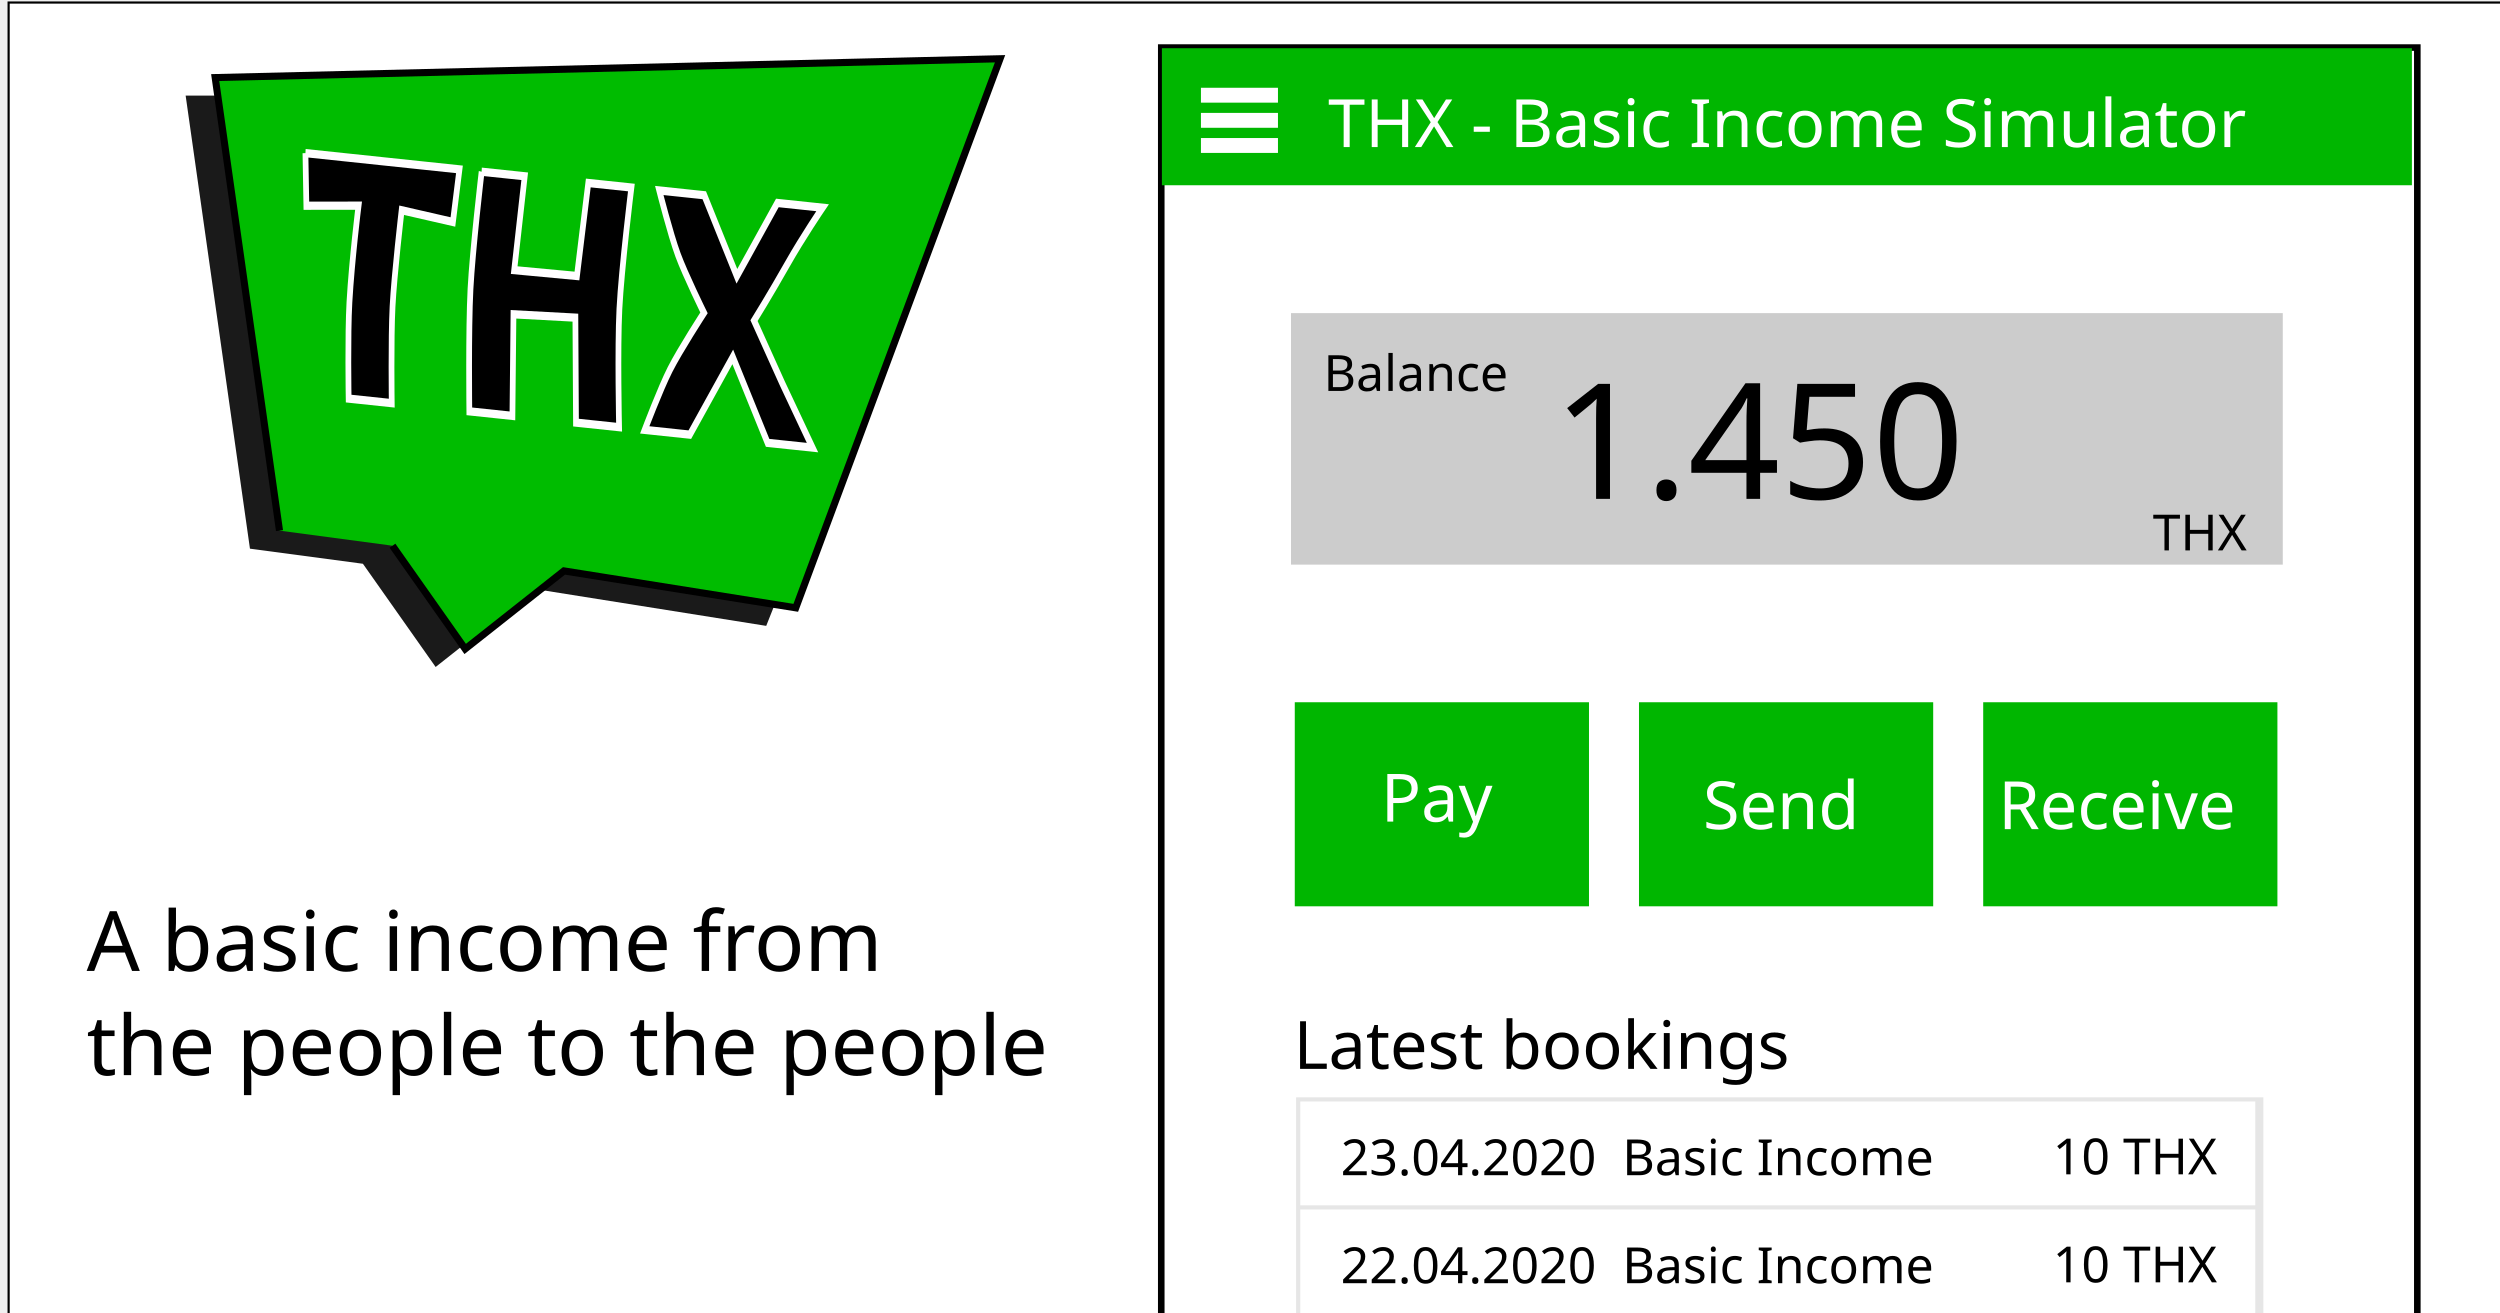
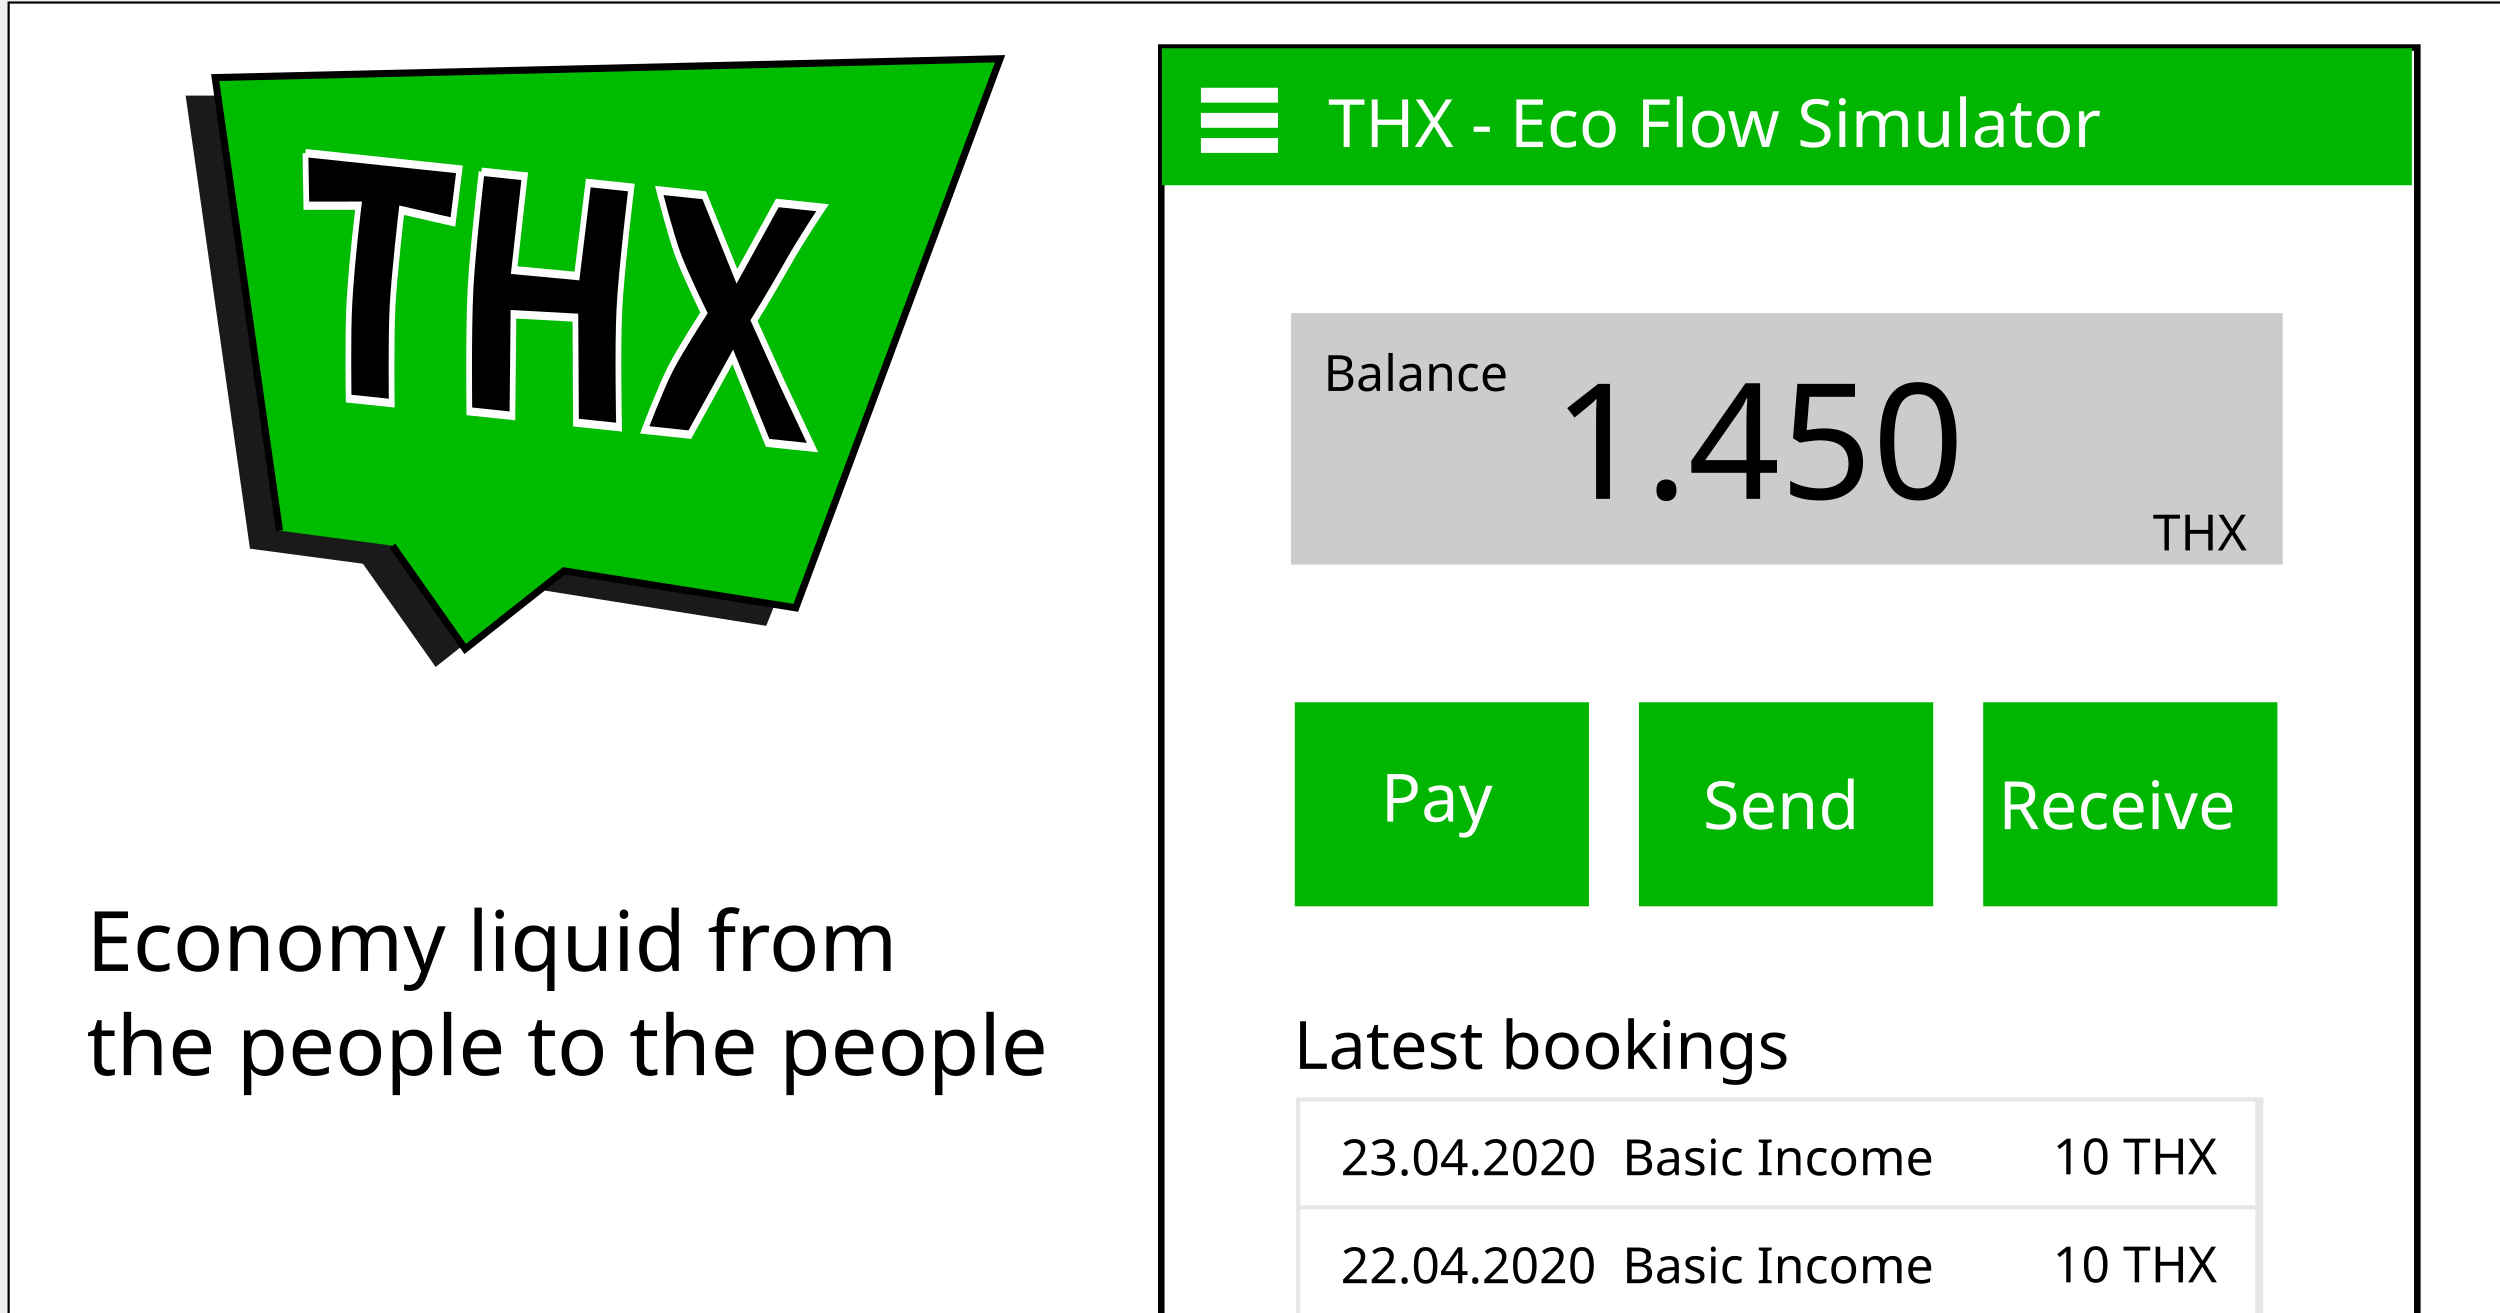
<svg xmlns="http://www.w3.org/2000/svg" width="1200" height="630" viewBox="0 0 317.5 166.688" version="1.1" id="svg1340">
  <defs id="defs1334" />
  <g id="layer1" transform="translate(0,-130.3125)">
    <g transform="matrix(0.453198,0,0,0.453198,-13.00637,89.94511)" id="layer1-8">
      <rect style="opacity:1;fill:#ffffff;fill-opacity:1;stroke:#000000;stroke-width:0.609;stroke-miterlimit:4;stroke-dasharray:none;stroke-opacity:1" id="rect1148" width="700.372" height="369.507" x="31.114" y="89.783" />
      <path style="opacity:1;fill:#1a1a1a;fill-opacity:1;stroke:none;stroke-width:1.988;stroke-miterlimit:4;stroke-dasharray:none;stroke-opacity:0.508" d="M 98.742,242.826 80.722,115.868 302.458,115.784 243.417,264.46 178.462,254.113 150.777,275.981 130.399,247.058" id="rect815-0" />
      <path style="opacity:1;fill:#00bc00;fill-opacity:1;stroke:#000000;stroke-width:1.988;stroke-miterlimit:4;stroke-dasharray:none;stroke-opacity:1" d="M 107.022,237.77 89.002,110.812 308.945,105.535 251.697,259.404 186.741,249.058 159.056,270.926 138.679,242.003" id="rect815-0-3" />
      <g id="text845" style="font-style:normal;font-variant:normal;font-weight:bold;font-stretch:normal;font-size:25.174px;line-height:1.25;font-family:sans-serif;-inkscape-font-specification:'sans-serif Bold';letter-spacing:0px;word-spacing:0px;fill:#000000;fill-opacity:1;stroke:#fffeff;stroke-width:0.629;stroke-opacity:1" transform="matrix(2.551835,0.2695665,-0.1879954,3.659075,72.76863,-606.5623)" aria-label="THX">
        <path d="m 30.973,199.556 h 8.457 8.457 l -0.421,4.06 -5.663,-0.483 c 0,0 -0.455,4.951 -0.455,7.421 3.43e-4,2.459 0.455,7.354 0.455,7.354 H 37.07 c 0,0 -0.476,-4.894 -0.455,-7.354 0.029,-3.312 0.455,-7.421 0.455,-7.421 l -5.7,0.423 -0.397,-4" style="font-style:normal;font-variant:normal;font-weight:bold;font-stretch:normal;font-family:sans-serif;-inkscape-font-specification:'sans-serif Bold';fill:#000000;stroke:#fffeff;stroke-width:0.629;stroke-opacity:1" id="path847" />
        <path d="m 50.321,199.556 h 4.732 l -0.622,7.234 6.886,-0.058 0.718,-7.176 h 4.732 c 0,0 -0.63,6.239 -0.627,9.351 0.003,3.011 0.627,9.001 0.627,9.001 H 62.036 l -0.655,-7.991 -6.781,0.243 0.455,7.747 h -4.732 c 0,0 -0.563,-6.209 -0.56,-9.329 0.004,-3.004 0.56,-9.024 0.56,-9.024" style="font-style:normal;font-variant:normal;font-weight:bold;font-stretch:normal;font-family:sans-serif;-inkscape-font-specification:'sans-serif Bold';fill:#000000;stroke:#fffeff;stroke-width:0.629;stroke-opacity:1" id="path849" />
        <path d="m 84.373,213.29 3.636,4.618 h -4.929 l -4.29,-6.269 -4.253,6.269 h -4.954 c 0,0 1.462,-3.241 2.429,-4.803 0.976,-1.577 3.389,-4.588 3.389,-4.588 0,0 -2.259,-2.755 -3.171,-4.214 -0.958,-1.533 -2.401,-4.747 -2.401,-4.747 h 4.941 l 4.02,5.912 4.007,-5.912 h 4.966 c 0,0 -1.997,2.379 -3.513,4.558 -1.719,2.471 -3.342,4.593 -3.342,4.593 z" style="font-style:normal;font-variant:normal;font-weight:bold;font-stretch:normal;font-family:sans-serif;-inkscape-font-specification:'sans-serif Bold';fill:#000000;stroke:#fffeff;stroke-width:0.629;stroke-opacity:1" id="path851" />
      </g>
      <text xml:space="preserve" style="font-style:normal;font-weight:normal;font-size:23.353px;line-height:1.25;font-family:sans-serif;letter-spacing:0px;word-spacing:0px;fill:#000000;fill-opacity:1;stroke:none;stroke-width:0.584" x="52.973" y="361.162" id="text1123">
-         <tspan id="tspan1121" x="52.973" y="361.162" style="stroke-width:0.584">A basic income from</tspan>
+         <tspan id="tspan1121" x="52.973" y="361.162" style="stroke-width:0.584">Economy liquid from</tspan>
        <tspan x="52.973" y="390.353" style="stroke-width:0.584" id="tspan1125">the people to the people</tspan>
      </text>
    </g>
    <rect y="136.353" x="147.479" height="221.348" width="159.521" id="rect1224" style="opacity:1;fill:#ffffff;fill-opacity:1;stroke:#000000;stroke-width:0.835;stroke-miterlimit:4;stroke-dasharray:none;stroke-opacity:1" />
    <rect y="269.674" x="164.604" height="76.244" width="122.841" id="rect953" style="opacity:1;fill:#e6e6e6;fill-opacity:1;stroke:none;stroke-width:1.121;stroke-miterlimit:4;stroke-dasharray:none;stroke-opacity:1" />
    <rect y="136.436" x="147.561" height="17.403" width="158.75" id="rect815" style="opacity:1;fill:#00b600;fill-opacity:1;stroke:none;stroke-width:0.891;stroke-miterlimit:4;stroke-dasharray:none;stroke-opacity:1" />
    <text id="text819" y="148.989" x="168.677" style="font-style:normal;font-weight:normal;font-size:8.467px;line-height:1.25;font-family:sans-serif;letter-spacing:0px;word-spacing:0px;fill:#ffffff;fill-opacity:1;stroke:none;stroke-width:0.265" xml:space="preserve">
-       <tspan style="font-size:8.467px;fill:#ffffff;stroke-width:0.265" y="148.989" x="168.677" id="tspan817">THX - Basic Income Simulator</tspan>
+       <tspan style="font-size:8.467px;fill:#ffffff;stroke-width:0.265" y="148.989" x="168.677" id="tspan817">THX - Eco Flow Simulator</tspan>
    </text>
    <rect y="141.459" x="152.519" height="1.89" width="9.782" id="rect821" style="opacity:1;fill:#ffffff;fill-opacity:1;stroke:none;stroke-width:0.705;stroke-miterlimit:4;stroke-dasharray:none;stroke-opacity:1" />
    <rect y="144.651" x="152.519" height="1.89" width="9.782" id="rect821-0" style="opacity:1;fill:#ffffff;fill-opacity:1;stroke:none;stroke-width:0.705;stroke-miterlimit:4;stroke-dasharray:none;stroke-opacity:1" />
    <rect y="147.843" x="152.519" height="1.89" width="9.782" id="rect821-8" style="opacity:1;fill:#ffffff;fill-opacity:1;stroke:none;stroke-width:0.705;stroke-miterlimit:4;stroke-dasharray:none;stroke-opacity:1" />
    <rect y="170.079" x="163.957" height="31.941" width="125.957" id="rect884" style="opacity:1;fill:#cccccc;fill-opacity:1;stroke:none;stroke-width:1.35;stroke-miterlimit:4;stroke-dasharray:none;stroke-opacity:1" />
    <text id="text888" y="193.672" x="197.205" style="font-style:normal;font-weight:normal;font-size:20.447px;line-height:1.25;font-family:sans-serif;letter-spacing:0px;word-spacing:0px;fill:#000000;fill-opacity:1;stroke:none;stroke-width:0.511" xml:space="preserve">
      <tspan style="stroke-width:0.511" y="193.672" x="197.205" id="tspan886">1.450</tspan>
    </text>
    <text id="text892" y="200.213" x="273.401" style="font-style:normal;font-weight:normal;font-size:10.583px;line-height:1.25;font-family:sans-serif;letter-spacing:0px;word-spacing:0px;fill:#000000;fill-opacity:1;stroke:none;stroke-width:0.265" xml:space="preserve">
      <tspan style="font-size:6.35px;stroke-width:0.265" y="200.213" x="273.401" id="tspan890">THX</tspan>
    </text>
    <text id="text892-8" y="179.964" x="168.095" style="font-style:normal;font-weight:normal;font-size:6.35px;line-height:1.25;font-family:sans-serif;letter-spacing:0px;word-spacing:0px;fill:#000000;fill-opacity:1;stroke:none;stroke-width:0.265" xml:space="preserve">
      <tspan style="font-size:6.35px;stroke-width:0.265" y="179.964" x="168.095" id="tspan890-5">Balance</tspan>
    </text>
    <rect y="219.498" x="164.436" height="25.915" width="37.365" id="rect912" style="opacity:1;fill:#00b600;fill-opacity:1;stroke:none;stroke-width:1;stroke-miterlimit:4;stroke-dasharray:none;stroke-opacity:1" />
    <text id="text916" y="234.661" x="175.363" style="font-style:normal;font-weight:normal;font-size:10.583px;line-height:1.25;font-family:sans-serif;letter-spacing:0px;word-spacing:0px;fill:#ffffff;fill-opacity:1;stroke:none;stroke-width:0.265" xml:space="preserve">
      <tspan style="font-size:8.467px;fill:#ffffff;stroke-width:0.265" y="234.661" x="175.363" id="tspan914">Pay</tspan>
    </text>
    <rect y="219.498" x="208.151" height="25.915" width="37.365" id="rect912-5" style="opacity:1;fill:#00b600;fill-opacity:1;stroke:none;stroke-width:1;stroke-miterlimit:4;stroke-dasharray:none;stroke-opacity:1" />
    <text id="text916-6" y="235.612" x="216.273" style="font-style:normal;font-weight:normal;font-size:10.583px;line-height:1.25;font-family:sans-serif;letter-spacing:0px;word-spacing:0px;fill:#ffffff;fill-opacity:1;stroke:none;stroke-width:0.265" xml:space="preserve">
      <tspan style="font-size:8.467px;fill:#ffffff;stroke-width:0.265" y="235.612" x="216.273" id="tspan914-1">Send</tspan>
    </text>
    <rect y="219.498" x="251.867" height="25.915" width="37.365" id="rect912-1" style="opacity:1;fill:#00b600;fill-opacity:1;stroke:none;stroke-width:1;stroke-miterlimit:4;stroke-dasharray:none;stroke-opacity:1" />
    <text id="text916-5" y="235.612" x="253.781" style="font-style:normal;font-weight:normal;font-size:8.467px;line-height:1.25;font-family:sans-serif;letter-spacing:0px;word-spacing:0px;fill:#ffffff;fill-opacity:1;stroke:none;stroke-width:0.265" xml:space="preserve">
      <tspan style="font-size:8.467px;fill:#ffffff;stroke-width:0.265" y="235.612" x="253.781" id="tspan914-9">Receive</tspan>
    </text>
    <text id="text951" y="266.063" x="164.283" style="font-style:normal;font-weight:normal;font-size:10.583px;line-height:1.25;font-family:sans-serif;letter-spacing:0px;word-spacing:0px;fill:#000000;fill-opacity:1;stroke:none;stroke-width:0.265" xml:space="preserve">
      <tspan style="font-size:8.467px;stroke-width:0.265" y="266.063" x="164.283" id="tspan949">Latest bookings</tspan>
    </text>
    <rect y="270.203" x="165.134" height="13.185" width="121.287" id="rect955" style="opacity:1;fill:#ffffff;fill-opacity:1;stroke:none;stroke-width:1.101;stroke-miterlimit:4;stroke-dasharray:none;stroke-opacity:1" />
    <text id="text959" y="279.566" x="170.279" style="font-style:normal;font-weight:normal;font-size:10.583px;line-height:1.25;font-family:sans-serif;letter-spacing:0px;word-spacing:0px;fill:#000000;fill-opacity:1;stroke:none;stroke-width:0.265" xml:space="preserve">
      <tspan style="font-size:6.35px;stroke-width:0.265" y="279.566" x="170.279" id="tspan957">23.04.2020  Basic Income</tspan>
    </text>
    <text id="text959-8" y="279.454" x="260.709" style="font-style:normal;font-weight:normal;font-size:10.583px;line-height:1.25;font-family:sans-serif;letter-spacing:0px;word-spacing:0px;fill:#000000;fill-opacity:1;stroke:none;stroke-width:0.265" xml:space="preserve">
      <tspan style="font-size:6.35px;stroke-width:0.265" y="279.454" x="260.709" id="tspan957-4">10 THX</tspan>
    </text>
    <rect y="283.917" x="165.134" height="13.185" width="121.287" id="rect955-8" style="opacity:1;fill:#ffffff;fill-opacity:1;stroke:none;stroke-width:1.101;stroke-miterlimit:4;stroke-dasharray:none;stroke-opacity:1" />
    <text id="text959-1" y="293.279" x="170.279" style="font-style:normal;font-weight:normal;font-size:10.583px;line-height:1.25;font-family:sans-serif;letter-spacing:0px;word-spacing:0px;fill:#000000;fill-opacity:1;stroke:none;stroke-width:0.265" xml:space="preserve">
      <tspan style="font-size:6.35px;stroke-width:0.265" y="293.279" x="170.279" id="tspan957-0">22.04.2020  Basic Income</tspan>
    </text>
    <text id="text959-8-3" y="293.168" x="260.709" style="font-style:normal;font-weight:normal;font-size:10.583px;line-height:1.25;font-family:sans-serif;letter-spacing:0px;word-spacing:0px;fill:#000000;fill-opacity:1;stroke:none;stroke-width:0.265" xml:space="preserve">
      <tspan style="font-size:6.35px;stroke-width:0.265" y="293.168" x="260.709" id="tspan957-4-0">10 THX</tspan>
    </text>
    <rect y="297.631" x="165.134" height="13.185" width="121.287" id="rect955-4" style="opacity:1;fill:#ffffff;fill-opacity:1;stroke:none;stroke-width:1.101;stroke-miterlimit:4;stroke-dasharray:none;stroke-opacity:1" />
    <text id="text959-4" y="306.993" x="170.279" style="font-style:normal;font-weight:normal;font-size:10.583px;line-height:1.25;font-family:sans-serif;letter-spacing:0px;word-spacing:0px;fill:#000000;fill-opacity:1;stroke:none;stroke-width:0.265" xml:space="preserve">
      <tspan style="font-size:6.35px;stroke-width:0.265" y="306.993" x="170.279" id="tspan957-44">21.04.2020  Basic Income</tspan>
    </text>
    <text id="text959-8-7" y="306.881" x="260.709" style="font-style:normal;font-weight:normal;font-size:10.583px;line-height:1.25;font-family:sans-serif;letter-spacing:0px;word-spacing:0px;fill:#000000;fill-opacity:1;stroke:none;stroke-width:0.265" xml:space="preserve">
      <tspan style="font-size:6.35px;stroke-width:0.265" y="306.881" x="260.709" id="tspan957-4-6">10 THX</tspan>
    </text>
    <rect y="311.344" x="165.134" height="13.185" width="121.287" id="rect955-1" style="opacity:1;fill:#ffffff;fill-opacity:1;stroke:none;stroke-width:1.101;stroke-miterlimit:4;stroke-dasharray:none;stroke-opacity:1" />
    <text id="text959-7" y="320.707" x="170.279" style="font-style:normal;font-weight:normal;font-size:10.583px;line-height:1.25;font-family:sans-serif;letter-spacing:0px;word-spacing:0px;fill:#000000;fill-opacity:1;stroke:none;stroke-width:0.265" xml:space="preserve">
      <tspan style="font-size:6.35px;stroke-width:0.265" y="320.707" x="170.279" id="tspan957-8">21.04.2020  Payment</tspan>
    </text>
    <text id="text959-8-5" y="320.595" x="260.709" style="font-style:normal;font-weight:normal;font-size:10.583px;line-height:1.25;font-family:sans-serif;letter-spacing:0px;word-spacing:0px;fill:#000000;fill-opacity:1;stroke:none;stroke-width:0.265" xml:space="preserve">
      <tspan style="font-size:6.35px;stroke-width:0.265" y="320.595" x="260.709" id="tspan957-4-7">30 THX</tspan>
    </text>
    <rect y="325.058" x="165.134" height="13.185" width="121.287" id="rect955-41" style="opacity:1;fill:#ffffff;fill-opacity:1;stroke:none;stroke-width:1.101;stroke-miterlimit:4;stroke-dasharray:none;stroke-opacity:1" />
    <text id="text959-85" y="334.42" x="170.279" style="font-style:normal;font-weight:normal;font-size:10.583px;line-height:1.25;font-family:sans-serif;letter-spacing:0px;word-spacing:0px;fill:#000000;fill-opacity:1;stroke:none;stroke-width:0.265" xml:space="preserve">
      <tspan style="font-size:6.35px;stroke-width:0.265" y="334.42" x="170.279" id="tspan957-9">20.04.2020  Massage</tspan>
    </text>
    <text id="text959-8-75" y="334.309" x="260.709" style="font-style:normal;font-weight:normal;font-size:10.583px;line-height:1.25;font-family:sans-serif;letter-spacing:0px;word-spacing:0px;fill:#000000;fill-opacity:1;stroke:none;stroke-width:0.265" xml:space="preserve">
      <tspan style="font-size:6.35px;stroke-width:0.265" y="334.309" x="260.709" id="tspan957-4-3">90 THX</tspan>
    </text>
  </g>
</svg>
